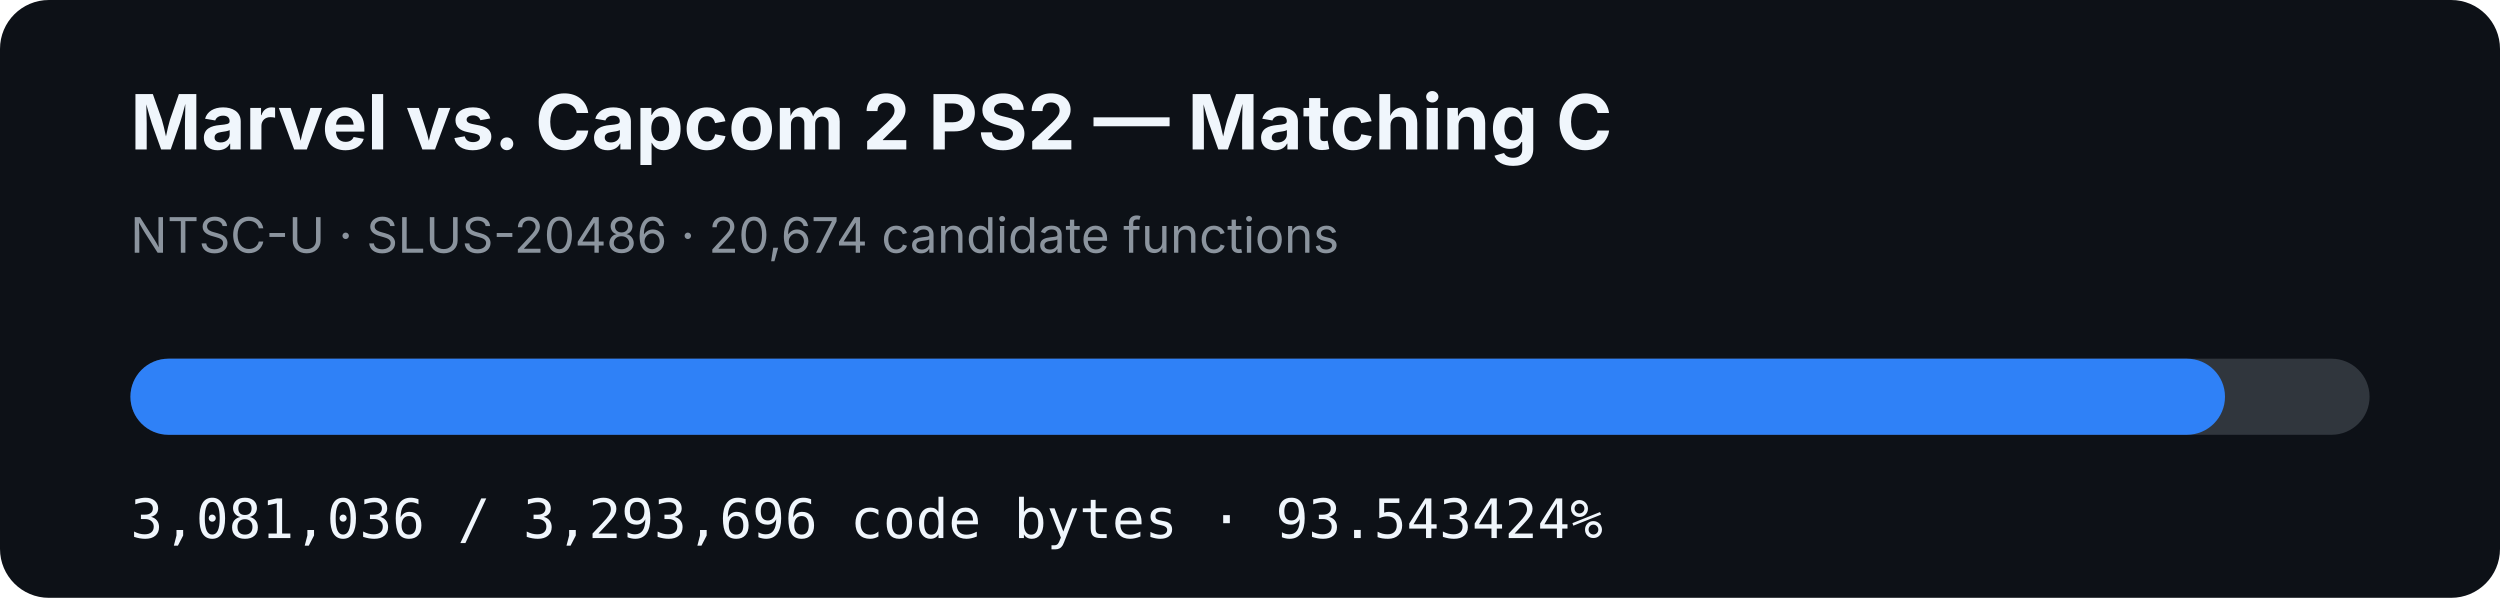
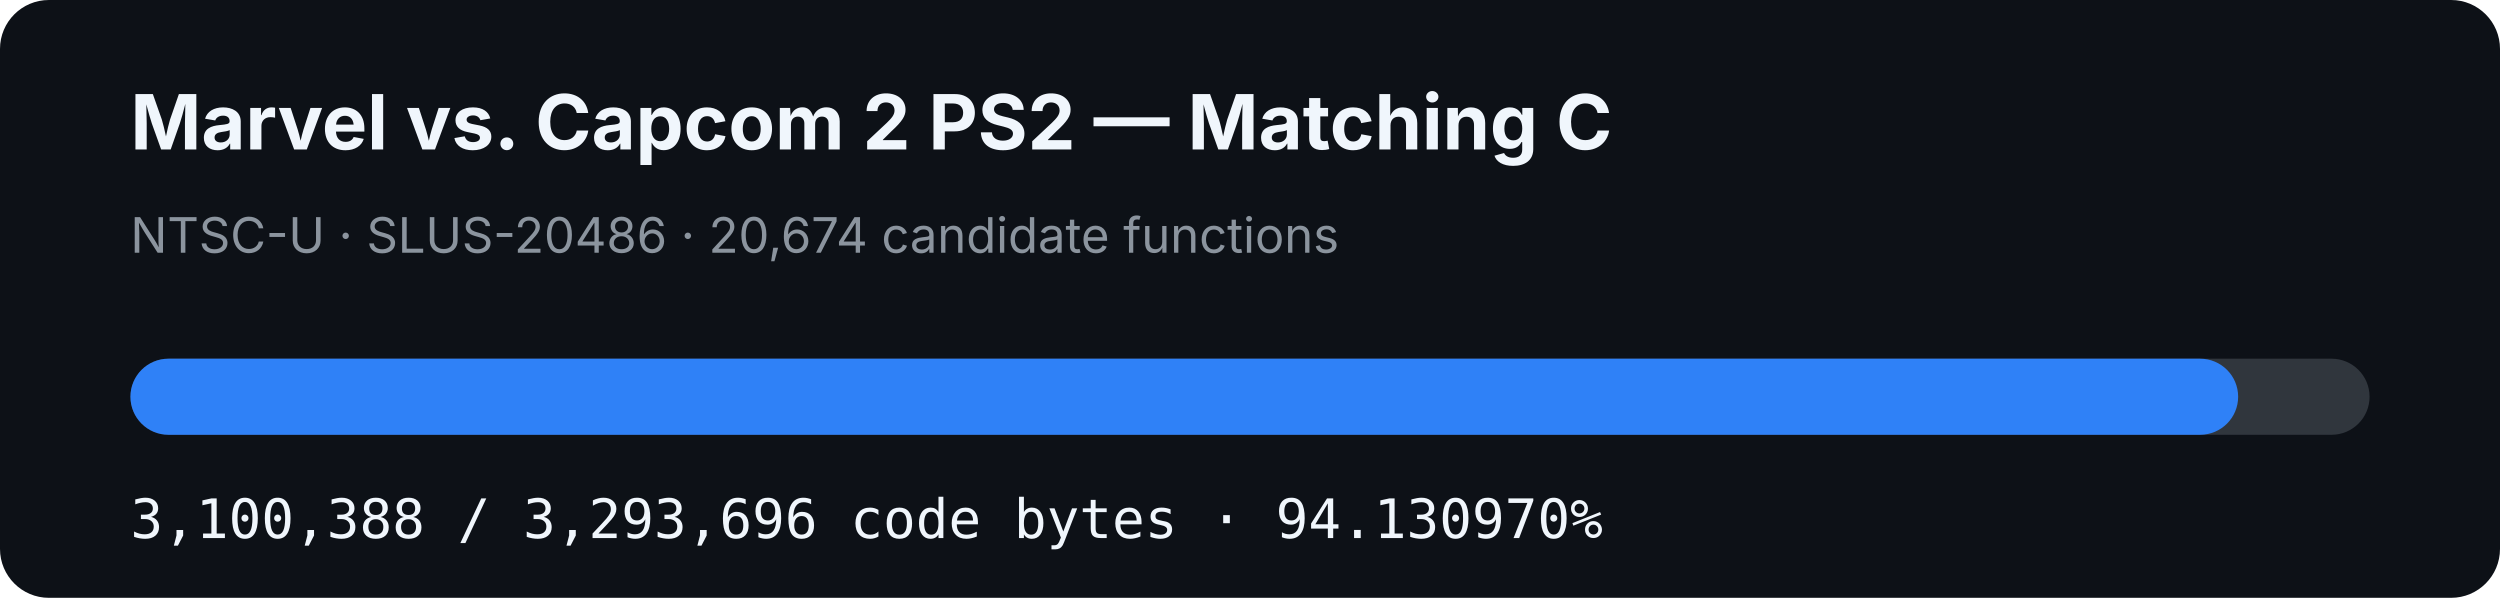
- <svg xmlns="http://www.w3.org/2000/svg" width="920" height="220" viewBox="0 0 920 220" role="img" aria-label="MVC2 PS2 matching C progress: 93.543424%">
+ <svg xmlns="http://www.w3.org/2000/svg" width="920" height="220" viewBox="0 0 920 220" role="img" aria-label="MVC2 PS2 matching C progress: 94.130970%">
  <rect width="920" height="220" rx="18" fill="#0d1117" />
  <text x="48" y="55" fill="#f0f6fc" font-family="-apple-system,BlinkMacSystemFont,Segoe UI,sans-serif" font-size="28" font-weight="700">Marvel vs. Capcom 2 PS2 — Matching C</text>
  <text x="48" y="93" fill="#8b949e" font-family="-apple-system,BlinkMacSystemFont,Segoe UI,sans-serif" font-size="18">NTSC-U · SLUS-20486 · 20,674 candidate functions</text>
  <rect x="48" y="132" width="824" height="28" rx="14" fill="#30363d" />
-   <rect x="48" y="132" width="770.798" height="28" rx="14" fill="#2f81f7" />
-   <text x="48" y="198" fill="#f0f6fc" font-family="ui-monospace,SFMono-Regular,Menlo,monospace" font-size="20">3,081,036 / 3,293,696 code bytes · 93.543424%</text>
+   <rect x="48" y="132" width="775.639" height="28" rx="14" fill="#2f81f7" />
+   <text x="48" y="198" fill="#f0f6fc" font-family="ui-monospace,SFMono-Regular,Menlo,monospace" font-size="20">3,100,388 / 3,293,696 code bytes · 94.130970%</text>
</svg>
